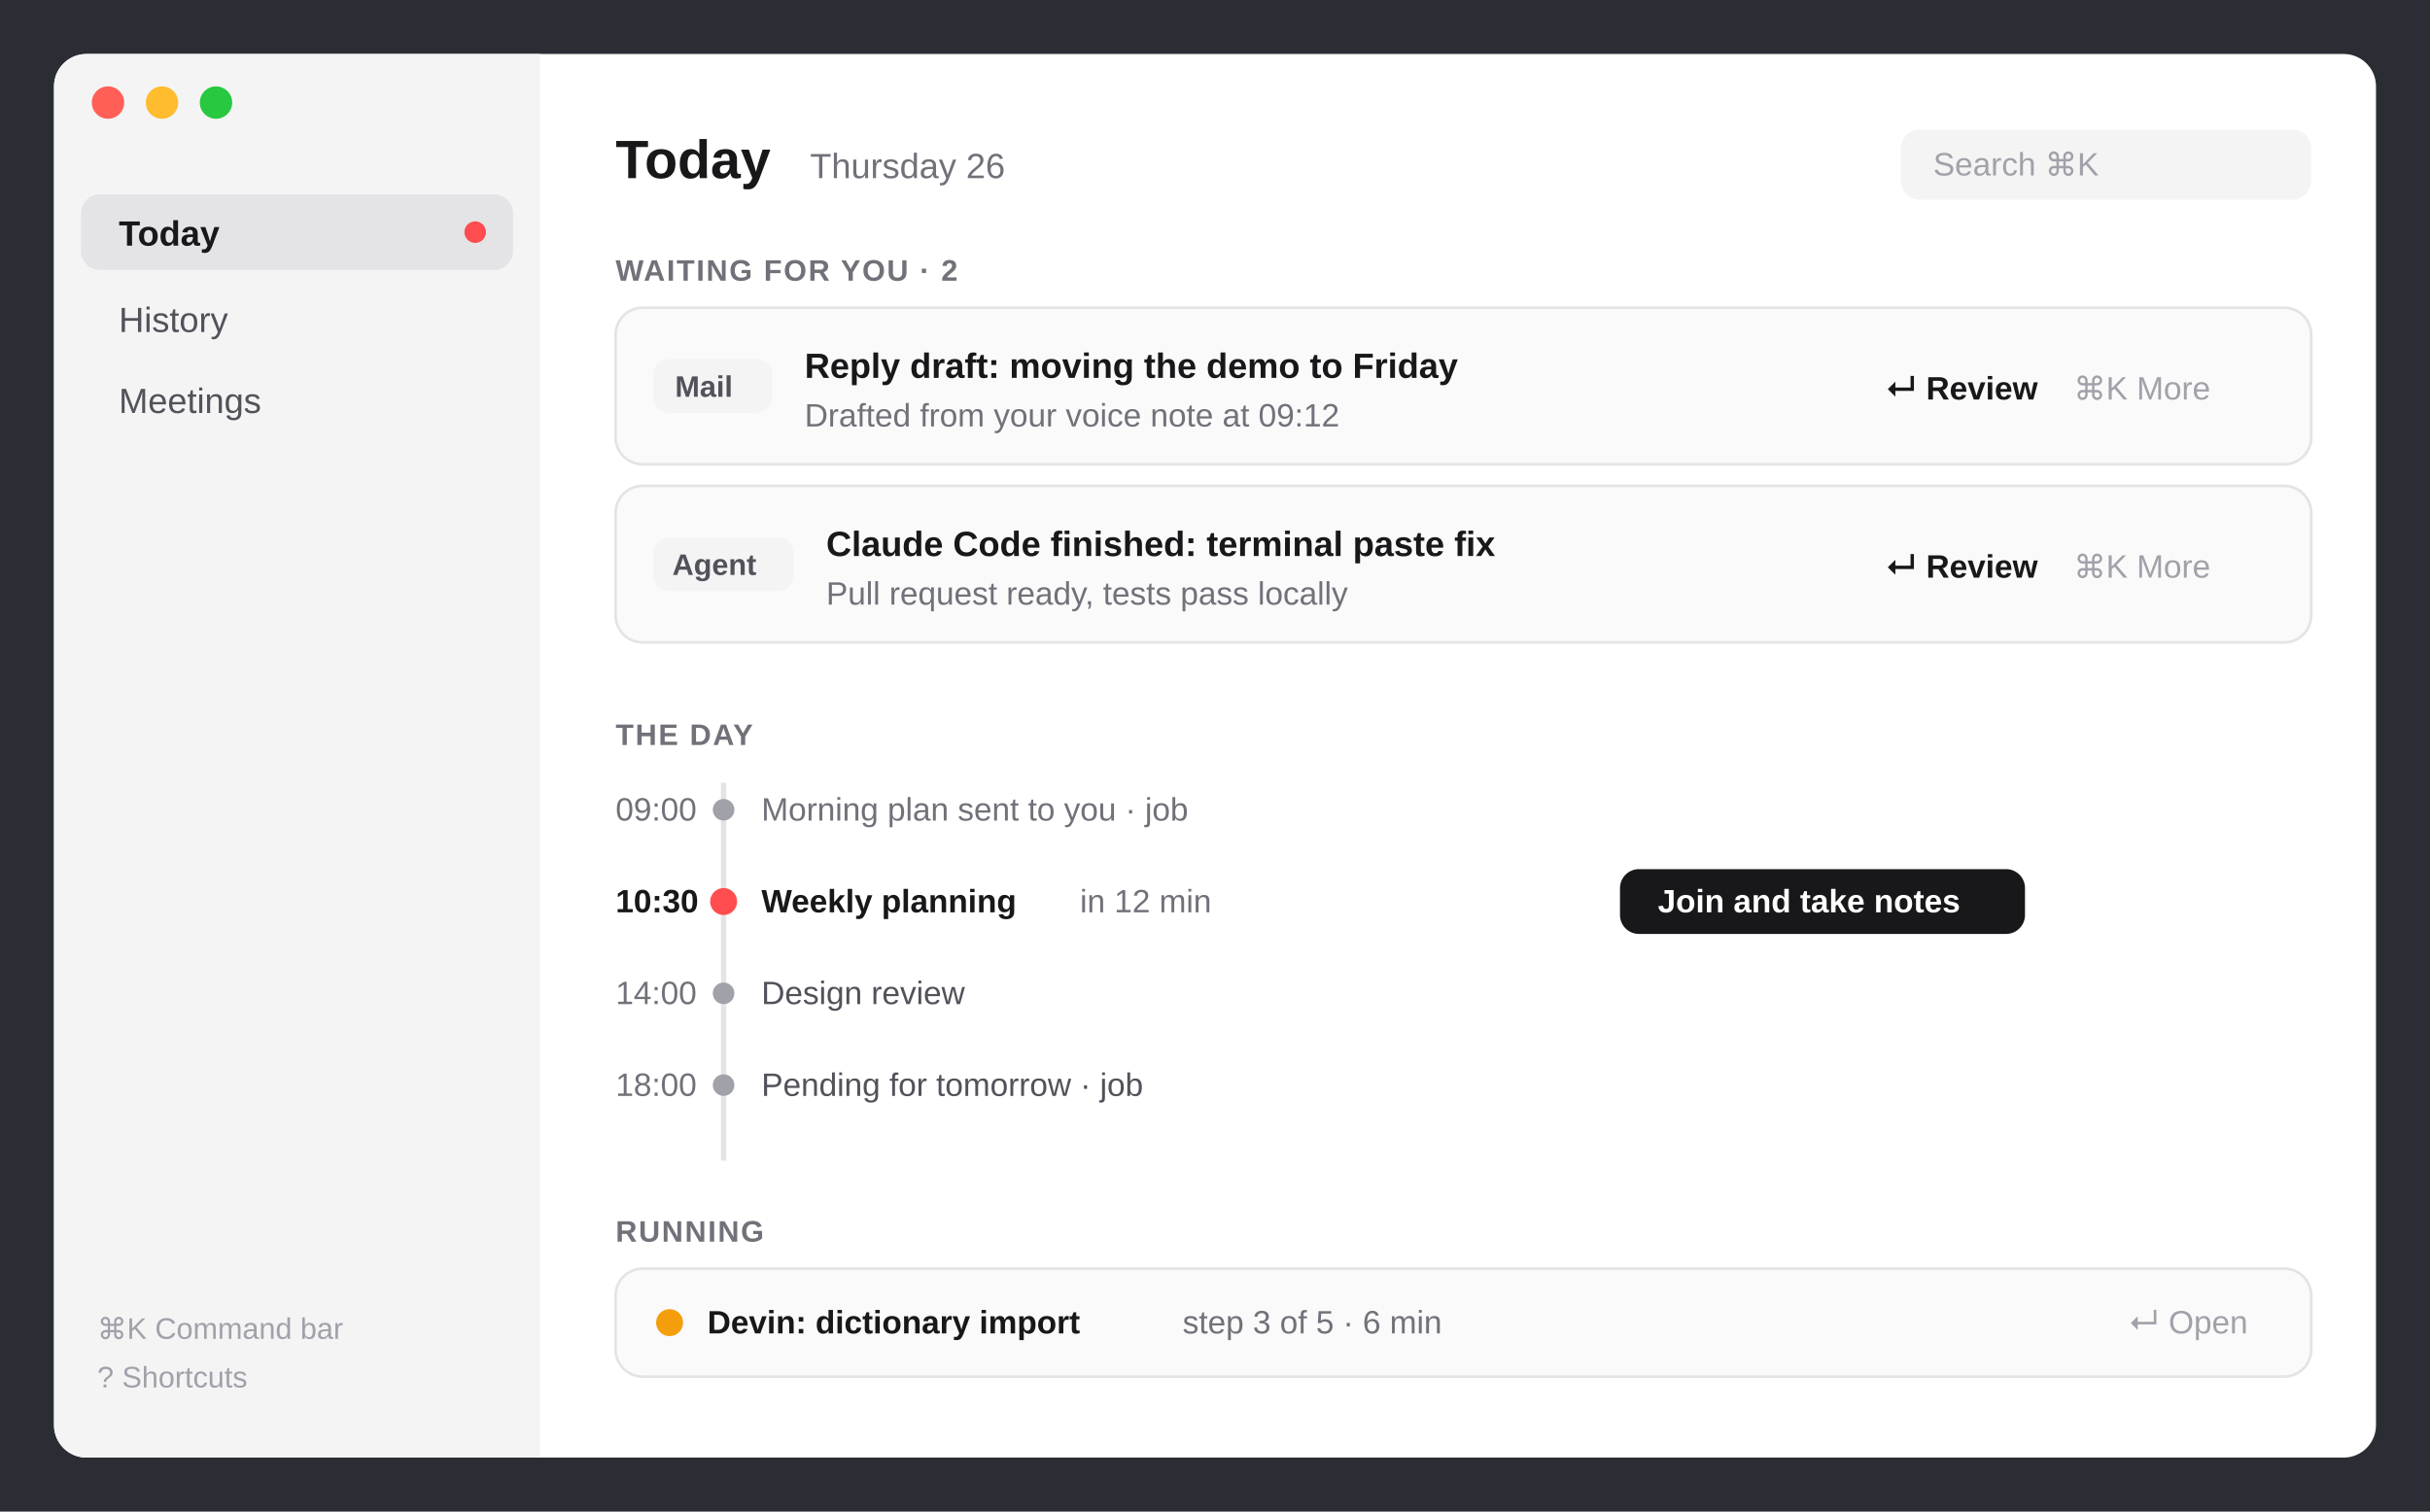
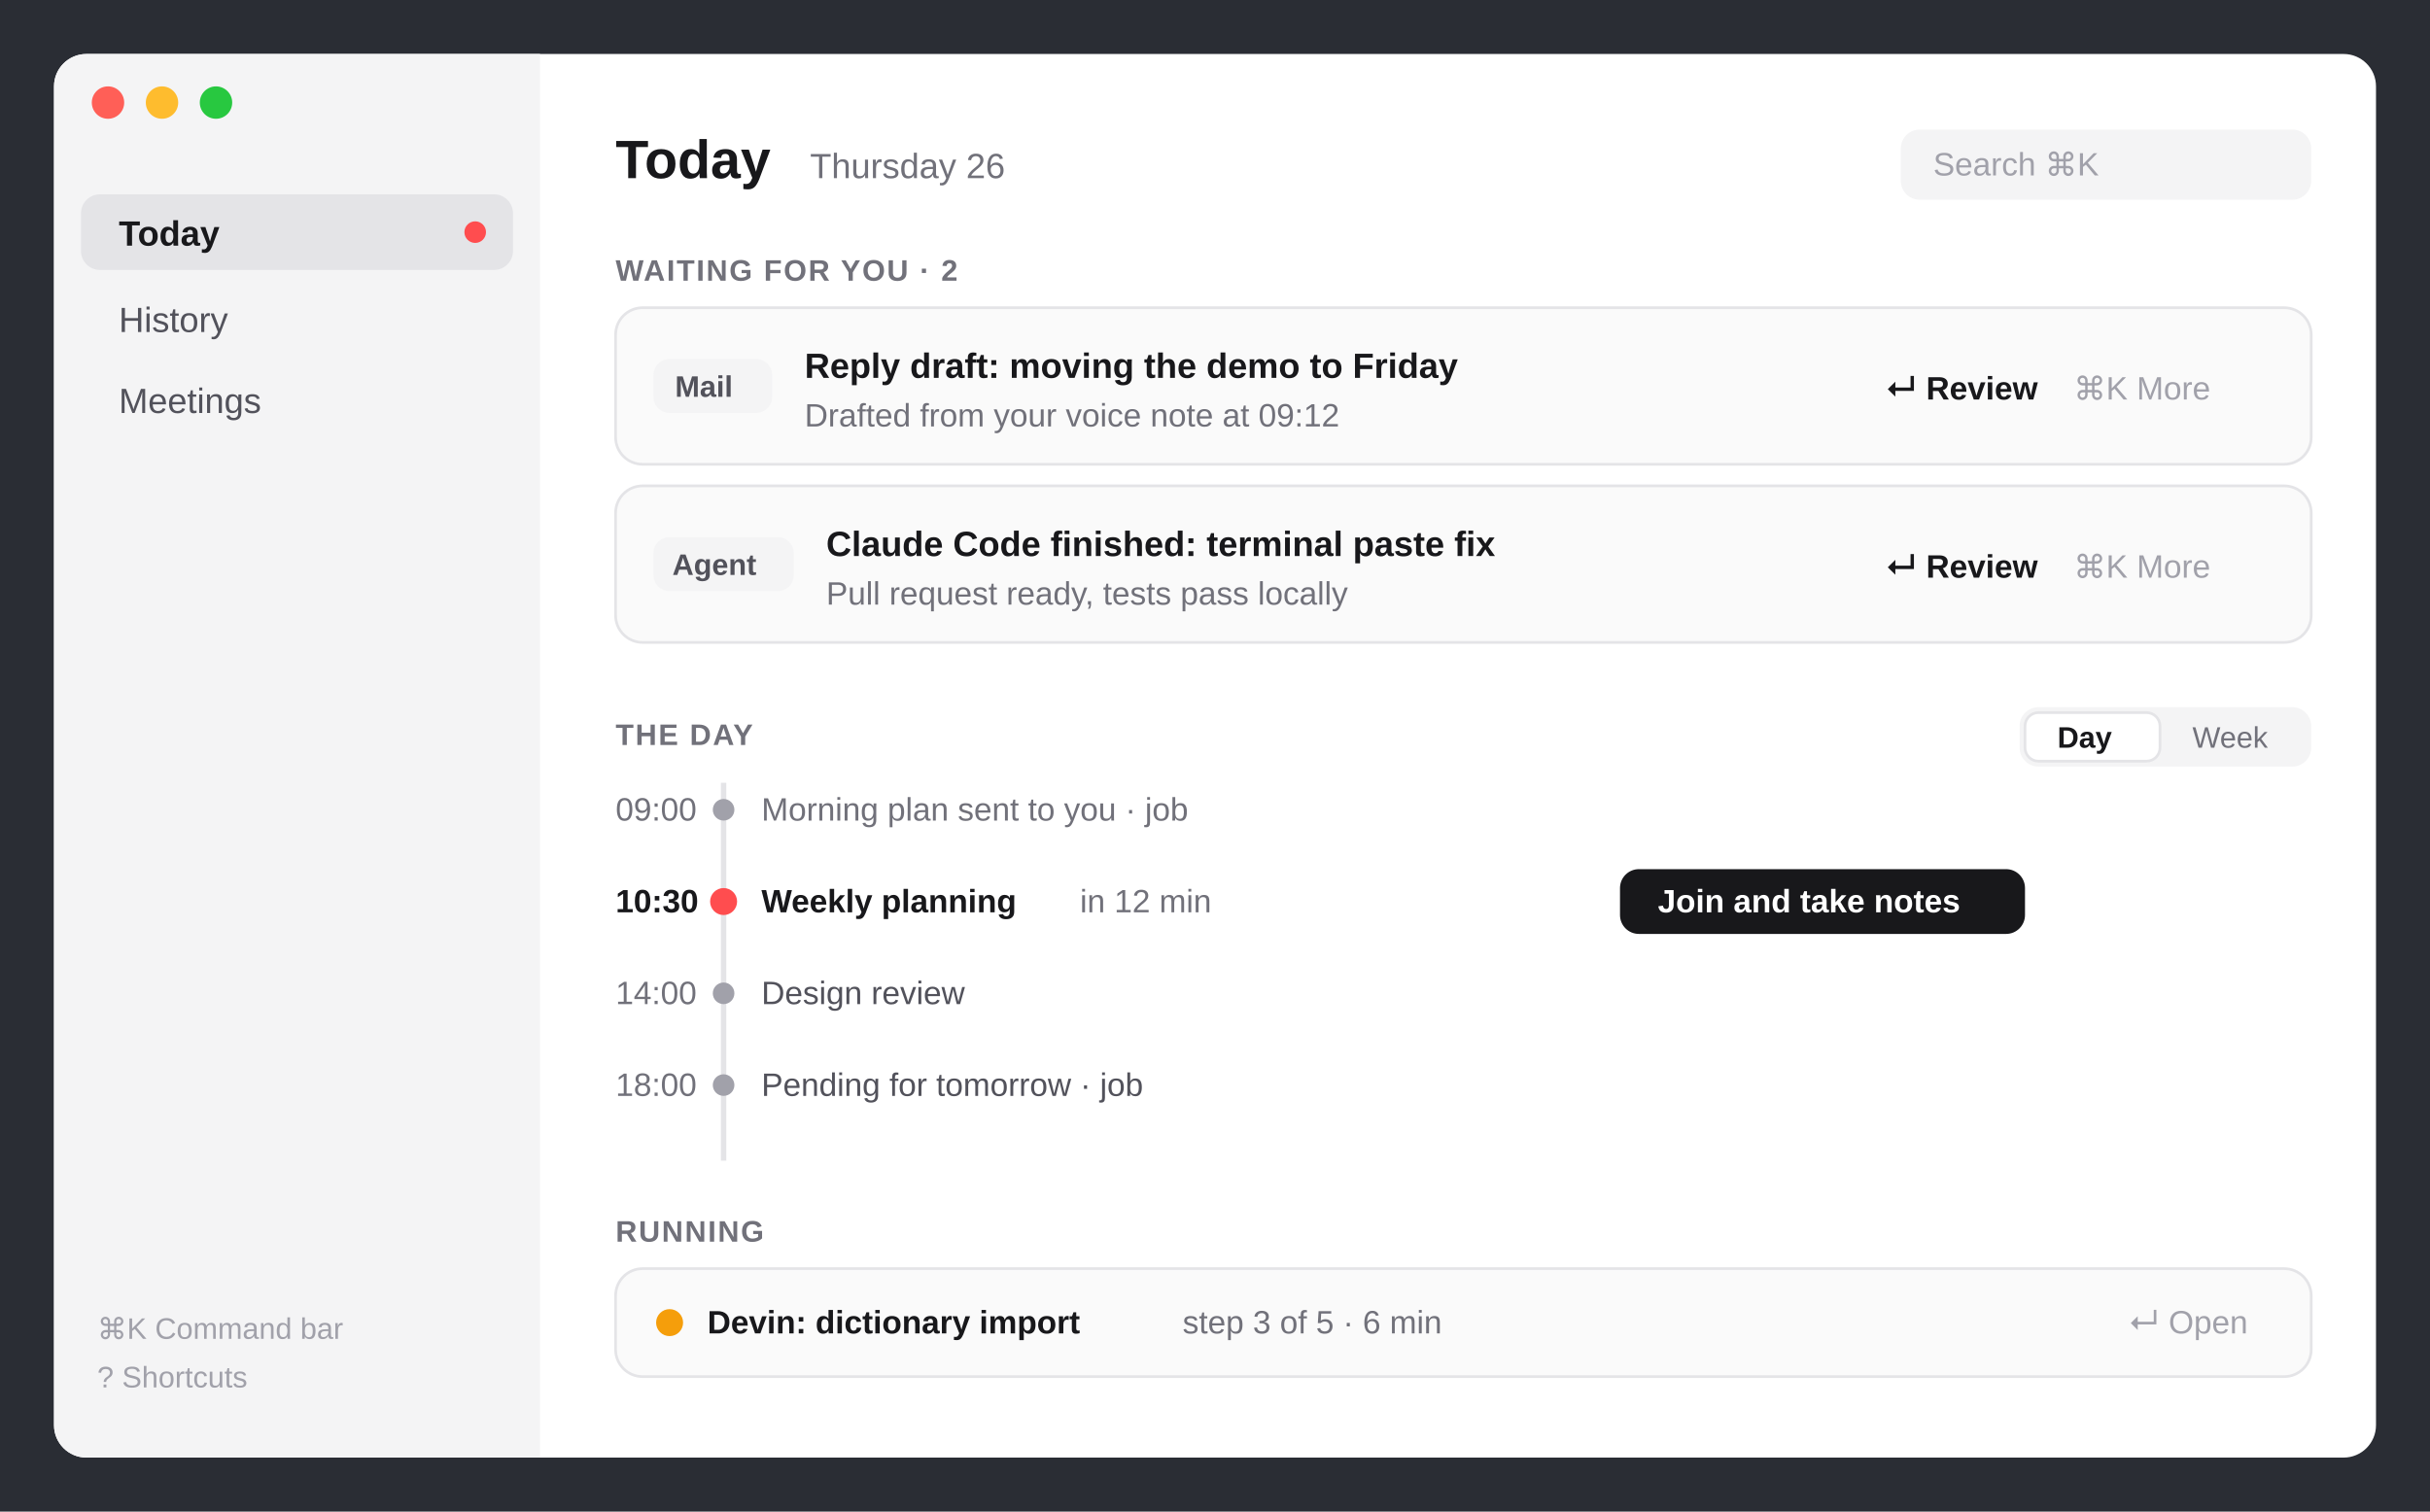
<svg xmlns="http://www.w3.org/2000/svg" width="900" height="560" viewBox="0 0 900 560" font-family="-apple-system, BlinkMacSystemFont, 'SF Pro Text', 'Helvetica Neue', Arial, sans-serif">
  <rect width="900" height="560" fill="#2A2D34" />
  <rect x="20" y="20" width="860" height="520" rx="12" fill="#FFFFFF" />
  <path d="M32 20 h168 v520 h-168 a12 12 0 0 1 -12 -12 v-496 a12 12 0 0 1 12 -12z" fill="#F4F4F5" />
  <circle cx="40" cy="38" r="6" fill="#FF5F57" />
  <circle cx="60" cy="38" r="6" fill="#FEBC2E" />
  <circle cx="80" cy="38" r="6" fill="#28C840" />
  <g font-size="13">
    <rect x="30" y="72" width="160" height="28" rx="7" fill="#E4E4E7" />
    <text x="44" y="91" fill="#18181B" font-weight="600">Today</text>
    <circle cx="176" cy="86" r="4" fill="#FF4D4F" />
    <text x="44" y="123" fill="#52525B">History</text>
    <text x="44" y="153" fill="#52525B">Meetings</text>
    <text x="36" y="496" fill="#A1A1AA" font-size="11">⌘K  Command bar</text>
    <text x="36" y="514" fill="#A1A1AA" font-size="11">?  Shortcuts</text>
  </g>
  <text x="228" y="66" fill="#18181B" font-size="20" font-weight="700">Today</text>
  <text x="300" y="66" fill="#71717A" font-size="13">Thursday 26</text>
  <rect x="704" y="48" width="152" height="26" rx="7" fill="#F4F4F5" />
  <text x="716" y="65" fill="#A1A1AA" font-size="12">Search  ⌘K</text>
  <text x="228" y="104" fill="#71717A" font-size="11" font-weight="700" letter-spacing="0.6">WAITING FOR YOU · 2</text>
  <g transform="translate(228,114)">
    <rect width="628" height="58" rx="10" fill="#FAFAFA" stroke="#E4E4E7" />
    <rect x="14" y="19" width="44" height="20" rx="6" fill="#F4F4F5" />
    <text x="22" y="33" fill="#52525B" font-size="11" font-weight="600">Mail</text>
    <text x="70" y="26" fill="#18181B" font-size="13" font-weight="700">Reply draft: moving the demo to Friday</text>
    <text x="70" y="44" fill="#71717A" font-size="12">Drafted from your voice note at 09:12</text>
    <text x="470" y="34" fill="#18181B" font-size="12" font-weight="600">↵ Review</text>
    <text x="540" y="34" fill="#A1A1AA" font-size="12">⌘K More</text>
  </g>
  <g transform="translate(228,180)">
    <rect width="628" height="58" rx="10" fill="#FAFAFA" stroke="#E4E4E7" />
    <rect x="14" y="19" width="52" height="20" rx="6" fill="#F4F4F5" />
    <text x="21" y="33" fill="#52525B" font-size="11" font-weight="600">Agent</text>
    <text x="78" y="26" fill="#18181B" font-size="13" font-weight="700">Claude Code finished: terminal paste fix</text>
    <text x="78" y="44" fill="#71717A" font-size="12">Pull request ready, tests pass locally</text>
    <text x="470" y="34" fill="#18181B" font-size="12" font-weight="600">↵ Review</text>
    <text x="540" y="34" fill="#A1A1AA" font-size="12">⌘K More</text>
  </g>
  <text x="228" y="276" fill="#71717A" font-size="11" font-weight="700" letter-spacing="0.6">THE DAY</text>
+   <rect x="748" y="262" width="108" height="22" rx="7" fill="#F4F4F5" />
+   <rect x="750" y="264" width="50" height="18" rx="5" fill="#FFFFFF" stroke="#E4E4E7" />
+   <text x="762" y="277" fill="#18181B" font-size="11" font-weight="600">Day</text>
+   <text x="812" y="277" fill="#71717A" font-size="11">Week</text>
  <g font-size="12">
    <line x1="268" y1="290" x2="268" y2="430" stroke="#E4E4E7" stroke-width="2" />
    <text x="228" y="304" fill="#71717A">09:00</text>
    <circle cx="268" cy="300" r="4" fill="#A1A1AA" />
    <text x="282" y="304" fill="#71717A">Morning plan sent to you · job</text>
    <text x="228" y="338" fill="#18181B" font-weight="700">10:30</text>
    <circle cx="268" cy="334" r="5" fill="#FF4D4F" />
    <text x="282" y="338" fill="#18181B" font-weight="700">Weekly planning</text>
    <text x="400" y="338" fill="#71717A">in 12 min</text>
    <rect x="600" y="322" width="150" height="24" rx="7" fill="#18181B" />
    <text x="614" y="338" fill="#FFFFFF" font-weight="600">Join and take notes</text>
    <text x="228" y="372" fill="#71717A">14:00</text>
    <circle cx="268" cy="368" r="4" fill="#A1A1AA" />
    <text x="282" y="372" fill="#52525B">Design review</text>
    <text x="228" y="406" fill="#71717A">18:00</text>
    <circle cx="268" cy="402" r="4" fill="#A1A1AA" />
    <text x="282" y="406" fill="#52525B">Pending for tomorrow · job</text>
  </g>
  <text x="228" y="460" fill="#71717A" font-size="11" font-weight="700" letter-spacing="0.6">RUNNING</text>
  <g transform="translate(228,470)" font-size="12">
    <rect width="628" height="40" rx="10" fill="#FAFAFA" stroke="#E4E4E7" />
    <circle cx="20" cy="20" r="5" fill="#F59E0B" />
    <text x="34" y="24" fill="#18181B" font-weight="600">Devin: dictionary import</text>
    <text x="210" y="24" fill="#71717A">step 3 of 5 · 6 min</text>
    <text x="560" y="24" fill="#A1A1AA">↵ Open</text>
  </g>
</svg>
